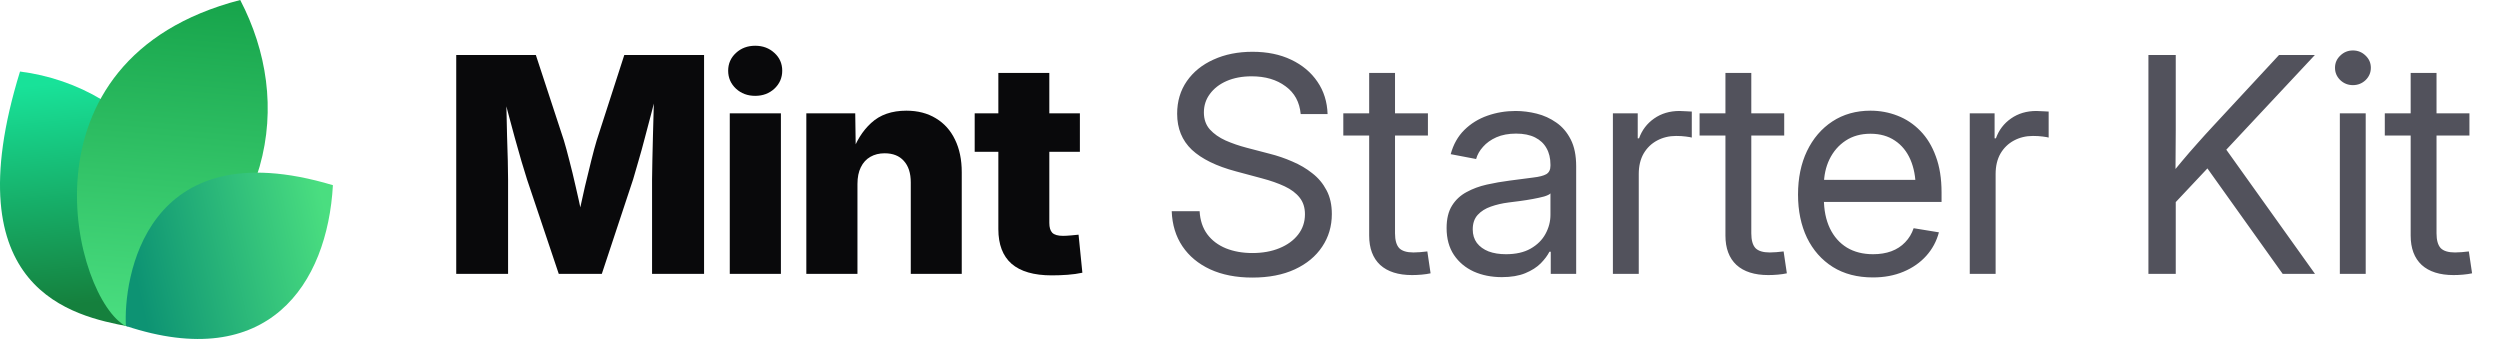
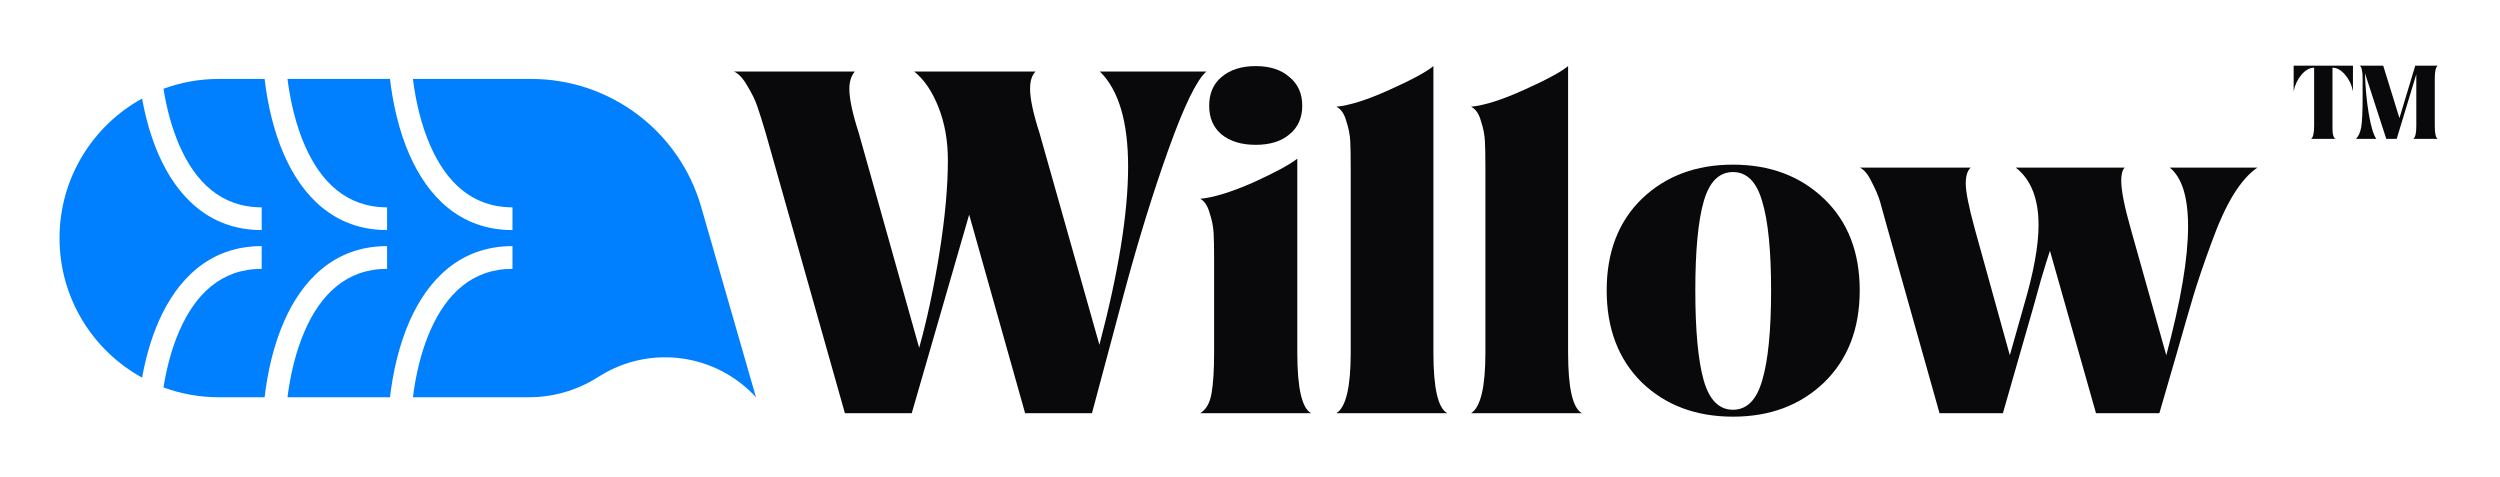
- <svg xmlns="http://www.w3.org/2000/svg" width="177" height="24" viewBox="0 0 177 24" fill="none">
-   <path d="M9.061 23.108C5.268 22.377 -3.391 20.627 1.417 5.064C9.634 6.099 16.973 14.064 9.061 23.108Z" fill="url(#paint0_linear_17557_2020)" />
-   <path d="M8.919 23.094C5.276 21.222 0.784 4.209 17.007 0C20.757 7.193 19.621 16.545 8.919 23.094Z" fill="url(#paint1_linear_17557_2020)" />
-   <path d="M8.914 23.079C8.735 19.882 10.159 9.085 23.57 13.111C23.181 20.123 18.984 26.418 8.914 23.079Z" fill="url(#paint2_linear_17557_2020)" />
-   <path d="M32.301 19.392V3.894H37.938L39.925 9.948C40.036 10.315 40.164 10.787 40.31 11.362C40.462 11.938 40.611 12.552 40.757 13.204C40.91 13.855 41.048 14.483 41.173 15.086C41.305 15.682 41.412 16.192 41.495 16.615H40.695C40.771 16.192 40.871 15.682 40.996 15.086C41.128 14.49 41.267 13.866 41.412 13.214C41.565 12.562 41.714 11.948 41.86 11.373C42.005 10.79 42.133 10.315 42.244 9.948L44.2 3.894H49.848V19.392H46.166V12.704C46.166 12.357 46.173 11.917 46.187 11.383C46.2 10.849 46.214 10.27 46.228 9.646C46.249 9.022 46.266 8.391 46.28 7.753C46.301 7.115 46.311 6.519 46.311 5.964H46.623C46.485 6.561 46.332 7.181 46.166 7.826C45.999 8.471 45.833 9.102 45.666 9.719C45.507 10.336 45.351 10.901 45.198 11.414C45.053 11.928 44.928 12.357 44.824 12.704L42.608 19.392H39.561L37.314 12.704C37.203 12.357 37.072 11.928 36.919 11.414C36.773 10.901 36.614 10.34 36.441 9.729C36.274 9.112 36.104 8.481 35.931 7.836C35.764 7.192 35.608 6.567 35.463 5.964H35.827C35.834 6.512 35.844 7.105 35.858 7.743C35.872 8.374 35.886 9.005 35.9 9.636C35.92 10.26 35.938 10.839 35.952 11.373C35.965 11.907 35.972 12.351 35.972 12.704V19.392H32.301ZM51.668 19.392V8.024H55.288V19.392H51.668ZM53.468 6.786C52.927 6.786 52.473 6.616 52.105 6.276C51.738 5.93 51.554 5.507 51.554 5.007C51.554 4.508 51.738 4.088 52.105 3.749C52.473 3.409 52.927 3.239 53.468 3.239C54.009 3.239 54.463 3.409 54.83 3.749C55.198 4.082 55.382 4.501 55.382 5.007C55.382 5.507 55.198 5.93 54.83 6.276C54.463 6.616 54.009 6.786 53.468 6.786ZM60.708 13.027V19.392H57.088V8.024H60.551L60.593 10.967H60.281C60.593 10.024 61.061 9.268 61.685 8.7C62.309 8.124 63.138 7.836 64.171 7.836C64.975 7.836 65.672 8.017 66.262 8.377C66.851 8.731 67.302 9.234 67.614 9.885C67.933 10.537 68.092 11.307 68.092 12.194V19.392H64.483V12.912C64.483 12.26 64.32 11.754 63.994 11.394C63.675 11.033 63.221 10.853 62.632 10.853C62.25 10.853 61.914 10.936 61.623 11.102C61.332 11.269 61.106 11.515 60.947 11.841C60.787 12.16 60.708 12.555 60.708 13.027ZM76.456 8.024V10.749H69.008V8.024H76.456ZM70.683 5.163H74.292V15.783C74.292 16.102 74.361 16.334 74.5 16.48C74.646 16.625 74.899 16.698 75.259 16.698C75.405 16.698 75.596 16.688 75.831 16.667C76.074 16.646 76.251 16.629 76.362 16.615L76.632 19.309C76.313 19.378 75.963 19.427 75.582 19.455C75.207 19.482 74.836 19.496 74.469 19.496C73.2 19.496 72.25 19.222 71.619 18.674C70.995 18.127 70.683 17.308 70.683 16.22V5.163Z" fill="#09090B" />
-   <path d="M88.667 19.652C87.523 19.652 86.528 19.458 85.682 19.07C84.843 18.681 84.188 18.137 83.716 17.437C83.245 16.736 82.992 15.908 82.957 14.951H84.933C84.968 15.596 85.148 16.14 85.474 16.584C85.8 17.021 86.24 17.354 86.795 17.582C87.35 17.804 87.974 17.915 88.667 17.915C89.388 17.915 90.026 17.801 90.581 17.572C91.143 17.343 91.583 17.024 91.902 16.615C92.228 16.199 92.391 15.717 92.391 15.169C92.391 14.698 92.266 14.306 92.017 13.994C91.767 13.675 91.413 13.408 90.956 13.193C90.498 12.978 89.954 12.787 89.323 12.621L87.502 12.132C86.123 11.765 85.082 11.255 84.382 10.603C83.689 9.944 83.342 9.095 83.342 8.055C83.342 7.174 83.571 6.404 84.028 5.746C84.486 5.087 85.117 4.577 85.921 4.217C86.726 3.849 87.645 3.666 88.678 3.666C89.718 3.666 90.63 3.853 91.413 4.227C92.204 4.602 92.824 5.122 93.275 5.787C93.726 6.446 93.965 7.209 93.993 8.076H92.089C92.013 7.23 91.656 6.574 91.018 6.11C90.387 5.638 89.586 5.403 88.615 5.403C87.95 5.403 87.36 5.513 86.847 5.735C86.341 5.957 85.946 6.262 85.661 6.651C85.377 7.032 85.235 7.469 85.235 7.961C85.235 8.447 85.377 8.849 85.661 9.168C85.946 9.48 86.317 9.74 86.774 9.948C87.232 10.149 87.724 10.319 88.251 10.457L89.884 10.884C90.439 11.023 90.977 11.206 91.496 11.435C92.023 11.657 92.495 11.934 92.911 12.267C93.334 12.593 93.67 12.995 93.92 13.474C94.17 13.945 94.294 14.504 94.294 15.149C94.294 16.015 94.066 16.788 93.608 17.468C93.157 18.148 92.512 18.681 91.673 19.07C90.834 19.458 89.832 19.652 88.667 19.652ZM101.097 8.024V9.594H95.106V8.024H101.097ZM96.937 5.163H98.767V16.521C98.767 17 98.865 17.347 99.059 17.562C99.26 17.77 99.6 17.874 100.078 17.874C100.21 17.874 100.366 17.867 100.546 17.853C100.733 17.832 100.903 17.815 101.056 17.801L101.285 19.351C101.097 19.392 100.886 19.423 100.65 19.444C100.414 19.465 100.189 19.475 99.974 19.475C98.996 19.475 98.244 19.236 97.717 18.758C97.197 18.272 96.937 17.579 96.937 16.677V5.163ZM106.33 19.621C105.595 19.621 104.932 19.489 104.343 19.226C103.754 18.955 103.285 18.564 102.939 18.05C102.592 17.53 102.419 16.896 102.419 16.147C102.419 15.495 102.547 14.965 102.804 14.556C103.06 14.146 103.403 13.828 103.833 13.599C104.263 13.363 104.742 13.186 105.269 13.068C105.796 12.95 106.333 12.857 106.881 12.787C107.574 12.69 108.132 12.617 108.555 12.569C108.978 12.52 109.287 12.441 109.481 12.33C109.675 12.212 109.772 12.014 109.772 11.737V11.654C109.772 11.203 109.679 10.815 109.492 10.489C109.311 10.163 109.041 9.91 108.68 9.729C108.32 9.549 107.872 9.459 107.338 9.459C106.805 9.459 106.34 9.546 105.945 9.719C105.556 9.892 105.241 10.118 104.998 10.395C104.755 10.665 104.593 10.953 104.509 11.258L102.71 10.915C102.897 10.222 103.22 9.65 103.677 9.199C104.135 8.748 104.679 8.412 105.31 8.19C105.941 7.968 106.607 7.857 107.307 7.857C107.8 7.857 108.295 7.92 108.795 8.044C109.301 8.169 109.765 8.381 110.188 8.679C110.611 8.97 110.951 9.369 111.208 9.875C111.464 10.374 111.593 11.005 111.593 11.768V19.392H109.793V17.822H109.7C109.568 18.085 109.363 18.359 109.086 18.643C108.809 18.921 108.444 19.153 107.994 19.34C107.543 19.527 106.988 19.621 106.33 19.621ZM106.621 17.998C107.321 17.998 107.904 17.867 108.368 17.603C108.84 17.333 109.19 16.986 109.419 16.563C109.654 16.133 109.772 15.682 109.772 15.211V13.692C109.703 13.769 109.554 13.841 109.325 13.911C109.096 13.973 108.829 14.032 108.524 14.088C108.226 14.143 107.921 14.192 107.609 14.233C107.304 14.275 107.033 14.309 106.798 14.337C106.354 14.393 105.938 14.49 105.549 14.628C105.168 14.76 104.86 14.954 104.624 15.211C104.388 15.467 104.27 15.811 104.27 16.241C104.27 16.615 104.367 16.934 104.561 17.198C104.762 17.461 105.04 17.662 105.393 17.801C105.747 17.933 106.156 17.998 106.621 17.998ZM114.193 19.392V8.024H115.951V9.792H116.045C116.253 9.209 116.61 8.741 117.116 8.388C117.622 8.034 118.219 7.857 118.905 7.857C119.058 7.857 119.217 7.864 119.384 7.878C119.55 7.885 119.682 7.892 119.779 7.899V9.74C119.716 9.719 119.578 9.695 119.363 9.667C119.155 9.639 118.922 9.625 118.666 9.625C118.174 9.625 117.726 9.733 117.324 9.948C116.922 10.163 116.603 10.471 116.367 10.874C116.138 11.276 116.024 11.758 116.024 12.319V19.392H114.193ZM126.322 8.024V9.594H120.33V8.024H126.322ZM122.161 5.163H123.992V16.521C123.992 17 124.089 17.347 124.283 17.562C124.484 17.77 124.824 17.874 125.302 17.874C125.434 17.874 125.59 17.867 125.77 17.853C125.958 17.832 126.127 17.815 126.28 17.801L126.509 19.351C126.322 19.392 126.11 19.423 125.874 19.444C125.639 19.465 125.413 19.475 125.198 19.475C124.221 19.475 123.468 19.236 122.941 18.758C122.421 18.272 122.161 17.579 122.161 16.677V5.163ZM132.604 19.642C131.502 19.642 130.555 19.396 129.765 18.903C128.974 18.404 128.364 17.714 127.934 16.834C127.511 15.946 127.3 14.927 127.3 13.775C127.3 12.611 127.511 11.584 127.934 10.697C128.364 9.802 128.964 9.102 129.734 8.596C130.51 8.089 131.408 7.836 132.428 7.836C133.1 7.836 133.738 7.954 134.341 8.19C134.952 8.426 135.489 8.783 135.954 9.261C136.425 9.74 136.793 10.343 137.056 11.071C137.327 11.792 137.462 12.645 137.462 13.63V14.296H128.433V12.735H136.463L135.631 13.297C135.631 12.541 135.506 11.876 135.257 11.3C135.007 10.725 134.643 10.277 134.165 9.958C133.686 9.632 133.107 9.469 132.428 9.469C131.748 9.469 131.162 9.632 130.67 9.958C130.177 10.284 129.796 10.725 129.526 11.279C129.262 11.827 129.13 12.441 129.13 13.12V14.046C129.13 14.864 129.273 15.572 129.557 16.168C129.841 16.757 130.243 17.211 130.763 17.53C131.283 17.842 131.901 17.998 132.615 17.998C133.093 17.998 133.523 17.929 133.905 17.79C134.293 17.645 134.619 17.433 134.882 17.156C135.153 16.879 135.354 16.546 135.486 16.157L137.275 16.449C137.108 17.08 136.81 17.634 136.38 18.113C135.95 18.591 135.413 18.966 134.768 19.236C134.123 19.507 133.402 19.642 132.604 19.642ZM139.459 19.392V8.024H141.217V9.792H141.311C141.519 9.209 141.876 8.741 142.382 8.388C142.888 8.034 143.485 7.857 144.171 7.857C144.324 7.857 144.483 7.864 144.649 7.878C144.816 7.885 144.948 7.892 145.045 7.899V9.74C144.982 9.719 144.844 9.695 144.629 9.667C144.421 9.639 144.188 9.625 143.932 9.625C143.439 9.625 142.992 9.733 142.59 9.948C142.188 10.163 141.869 10.471 141.633 10.874C141.404 11.276 141.29 11.758 141.29 12.319V19.392H139.459ZM153.429 14.961V12.715C153.783 12.257 154.136 11.82 154.49 11.404C154.844 10.981 155.204 10.565 155.572 10.156C155.939 9.74 156.314 9.327 156.695 8.918L161.355 3.894H163.893L157.277 10.967H157.184L153.429 14.961ZM152.108 19.392V3.894H154.043V9.241L154.022 12.559L154.043 13.505V19.392H152.108ZM161.615 19.392L155.967 11.477L157.173 9.969L163.903 19.392H161.615ZM165.661 19.392V8.024H167.492V19.392H165.661ZM166.587 6.027C166.24 6.027 165.942 5.909 165.692 5.673C165.443 5.43 165.318 5.139 165.318 4.799C165.318 4.459 165.443 4.172 165.692 3.936C165.942 3.693 166.24 3.572 166.587 3.572C166.934 3.572 167.232 3.693 167.482 3.936C167.731 4.172 167.856 4.459 167.856 4.799C167.856 5.139 167.731 5.43 167.482 5.673C167.232 5.909 166.934 6.027 166.587 6.027ZM174.836 8.024V9.594H168.844V8.024H174.836ZM170.675 5.163H172.506V16.521C172.506 17 172.603 17.347 172.797 17.562C172.998 17.77 173.338 17.874 173.816 17.874C173.948 17.874 174.104 17.867 174.284 17.853C174.472 17.832 174.641 17.815 174.794 17.801L175.023 19.351C174.836 19.392 174.624 19.423 174.388 19.444C174.153 19.465 173.927 19.475 173.712 19.475C172.735 19.475 171.982 19.236 171.455 18.758C170.935 18.272 170.675 17.579 170.675 16.677V5.163Z" fill="#52525C" />
-   <defs>
-     <linearGradient id="paint0_linear_17557_2020" x1="3.776" y1="5.916" x2="5.232" y2="21.559" gradientUnits="userSpaceOnUse">
-       <stop stop-color="#18E299" />
-       <stop offset="1" stop-color="#15803D" />
-     </linearGradient>
-     <linearGradient id="paint1_linear_17557_2020" x1="12.171" y1="-0.718" x2="10.19" y2="22.983" gradientUnits="userSpaceOnUse">
-       <stop stop-color="#16A34A" />
-       <stop offset="1" stop-color="#4ADE80" />
-     </linearGradient>
-     <linearGradient id="paint2_linear_17557_2020" x1="23.133" y1="15.353" x2="9.338" y2="18.52" gradientUnits="userSpaceOnUse">
-       <stop stop-color="#4ADE80" />
-       <stop offset="1" stop-color="#0D9373" />
-     </linearGradient>
-   </defs>
+ <svg xmlns="http://www.w3.org/2000/svg" width="126" height="24" viewBox="0 0 126 24" fill="none">
+   <path d="M101.595 8.447H107.085C106.969 8.564 106.91 8.78 106.91 9.096C106.91 9.595 107.068 10.402 107.385 11.517L109.181 17.905C109.913 15.177 110.279 13.014 110.279 11.417C110.279 9.936 109.972 8.946 109.356 8.447H113.773C113.357 8.73 112.958 9.179 112.575 9.795C112.193 10.411 111.81 11.251 111.427 12.315C111.045 13.364 110.754 14.22 110.554 14.886C110.354 15.551 110.063 16.558 109.68 17.905L108.832 20.825H105.638L103.317 12.64C103.217 12.939 103.067 13.422 102.868 14.087C102.685 14.736 102.56 15.185 102.493 15.435L100.946 20.825H97.752L95.131 11.517C94.965 10.901 94.84 10.452 94.757 10.169C94.674 9.886 94.532 9.554 94.333 9.171C94.15 8.788 93.95 8.547 93.734 8.447H99.324C99.158 8.597 99.074 8.863 99.074 9.246C99.074 9.662 99.224 10.419 99.524 11.517L101.295 17.905L101.994 15.435C102.493 13.755 102.743 12.39 102.743 11.342C102.743 10.011 102.36 9.046 101.595 8.447Z" fill="#09090B" />
+   <path d="M82.749 10.02C83.947 8.872 85.478 8.298 87.341 8.298C89.204 8.298 90.735 8.872 91.933 10.02C93.131 11.168 93.73 12.706 93.73 14.636C93.73 16.566 93.131 18.113 91.933 19.278C90.735 20.426 89.204 21 87.341 21C85.478 21 83.947 20.426 82.749 19.278C81.568 18.113 80.977 16.566 80.977 14.636C80.977 12.706 81.568 11.168 82.749 10.02ZM85.869 19.178C86.151 20.16 86.642 20.651 87.341 20.651C88.04 20.651 88.531 20.16 88.813 19.178C89.113 18.18 89.263 16.666 89.263 14.636C89.263 12.623 89.113 11.126 88.813 10.144C88.531 9.163 88.04 8.672 87.341 8.672C86.642 8.672 86.151 9.163 85.869 10.144C85.586 11.126 85.444 12.623 85.444 14.636C85.444 16.666 85.586 18.18 85.869 19.178Z" fill="#09090B" />
+   <path d="M79.032 3.331V17.781C79.032 19.561 79.265 20.576 79.731 20.825H74.141C74.623 20.526 74.864 19.511 74.864 17.781V8.447C74.864 7.848 74.856 7.399 74.839 7.1C74.823 6.784 74.756 6.451 74.64 6.101C74.54 5.735 74.373 5.494 74.141 5.378C74.823 5.311 75.713 5.028 76.811 4.529C77.925 4.03 78.666 3.631 79.032 3.331Z" fill="#09090B" />
+   <path d="M72.244 3.331V17.781C72.244 19.561 72.477 20.576 72.943 20.825H67.353C67.835 20.526 68.076 19.511 68.076 17.781V8.447C68.076 7.848 68.068 7.399 68.052 7.1C68.035 6.784 67.968 6.451 67.852 6.101C67.752 5.735 67.586 5.494 67.353 5.378C68.035 5.311 68.925 5.028 70.023 4.529C71.138 4.03 71.878 3.631 72.244 3.331Z" fill="#09090B" />
+   <path d="M64.984 6.775C64.569 7.125 64.003 7.299 63.288 7.299C62.572 7.299 61.998 7.125 61.566 6.775C61.15 6.426 60.942 5.943 60.942 5.328C60.942 4.712 61.15 4.23 61.566 3.88C61.998 3.514 62.572 3.331 63.288 3.331C64.003 3.331 64.569 3.514 64.984 3.88C65.417 4.23 65.633 4.712 65.633 5.328C65.633 5.943 65.417 6.426 64.984 6.775ZM61.191 17.781V13.064C61.191 12.482 61.183 12.041 61.166 11.741C61.15 11.425 61.083 11.092 60.967 10.743C60.867 10.377 60.709 10.136 60.493 10.019C61.175 9.953 62.065 9.678 63.163 9.196C64.261 8.697 65.001 8.297 65.384 7.998V17.781C65.384 19.561 65.617 20.576 66.083 20.825H60.493C60.792 20.642 60.983 20.301 61.066 19.802C61.15 19.303 61.191 18.629 61.191 17.781Z" fill="#09090B" />
+   <path d="M55.434 3.606H60.8C60.318 4.022 59.685 5.319 58.903 7.499C58.121 9.678 57.373 12.099 56.657 14.761L55.035 20.825H51.666L48.846 10.818L45.952 20.825H42.583L38.59 6.7C38.407 6.085 38.265 5.636 38.165 5.353C38.066 5.053 37.899 4.712 37.666 4.33C37.45 3.947 37.225 3.706 36.992 3.606H43.082C42.899 3.822 42.807 4.113 42.807 4.479C42.807 4.978 42.965 5.719 43.281 6.7L46.326 17.531C46.725 16.1 47.066 14.503 47.349 12.739C47.632 10.959 47.773 9.404 47.773 8.073C47.773 7.091 47.615 6.201 47.299 5.403C46.983 4.604 46.575 4.005 46.076 3.606H52.19C52.007 3.789 51.916 4.08 51.916 4.479C51.916 4.978 52.074 5.719 52.39 6.7L55.41 17.381C56.374 13.721 56.857 10.726 56.857 8.397C56.857 6.135 56.383 4.538 55.434 3.606Z" fill="#09090B" />
+   <path d="M115.6 3.31H118.589V4.604C118.529 4.287 118.397 4.009 118.194 3.77C117.994 3.531 117.782 3.412 117.557 3.412V6.348C117.557 6.472 117.559 6.569 117.563 6.636C117.566 6.704 117.58 6.777 117.605 6.856C117.63 6.93 117.666 6.979 117.712 7H116.477C116.58 6.936 116.632 6.718 116.632 6.348V3.412C116.408 3.412 116.194 3.531 115.99 3.77C115.791 4.009 115.661 4.287 115.6 4.604V3.31ZM122.713 6.348C122.713 6.729 122.763 6.947 122.862 7H121.627C121.73 6.936 121.782 6.718 121.782 6.348V3.743L120.793 7H120.269L119.194 3.69C119.212 4.374 119.274 5.046 119.381 5.706C119.492 6.362 119.62 6.793 119.766 7H118.739C118.871 6.872 118.96 6.672 119.007 6.401C119.053 6.127 119.076 5.613 119.076 4.861V3.973C119.076 3.585 119.026 3.364 118.927 3.31H120.114L120.932 5.952L121.729 3.31H122.862C122.763 3.378 122.713 3.599 122.713 3.973V6.348Z" fill="#09090B" />
+   <path fill-rule="evenodd" clip-rule="evenodd" d="M7.162 4.967C7.333 5.92 7.602 6.905 8.003 7.815C8.895 9.839 10.5 11.596 13.189 11.596V10.45C11.13 10.45 9.844 9.151 9.052 7.353C8.652 6.445 8.394 5.438 8.24 4.474C9.107 4.154 10.044 3.979 11.021 3.979H13.336C13.48 5.218 13.782 6.586 14.323 7.815C15.215 9.839 16.82 11.596 19.509 11.596V10.45C17.45 10.45 16.164 9.151 15.372 7.353C14.903 6.288 14.629 5.087 14.49 3.979H19.656C19.8 5.218 20.102 6.586 20.644 7.815C21.536 9.839 23.14 11.596 25.829 11.596V10.45C23.77 10.45 22.485 9.151 21.692 7.353C21.223 6.288 20.949 5.087 20.811 3.979H26.773C30.746 3.979 34.239 6.608 35.338 10.425L38.101 20.021C36.083 17.823 32.788 17.368 30.25 18.938L30.065 19.052C29.041 19.686 27.861 20.021 26.657 20.021L20.811 20.021C20.949 18.913 21.223 17.712 21.692 16.647C22.485 14.85 23.77 13.55 25.829 13.55V12.404C23.14 12.404 21.536 14.161 20.644 16.185C20.102 17.414 19.8 18.782 19.656 20.021L14.49 20.021C14.629 18.913 14.903 17.712 15.372 16.647C16.164 14.85 17.45 13.55 19.509 13.55V12.404C16.82 12.404 15.215 14.161 14.323 16.185C13.782 17.414 13.48 18.782 13.336 20.021L11.022 20.021C10.044 20.021 9.107 19.846 8.24 19.526C8.394 18.562 8.652 17.555 9.052 16.647C9.844 14.85 11.13 13.55 13.189 13.55V12.404C10.5 12.404 8.895 14.161 8.003 16.185C7.602 17.095 7.333 18.08 7.162 19.033C4.681 17.669 3 15.031 3 12C3 8.969 4.681 6.331 7.162 4.967Z" fill="#007FFF" />
</svg>
